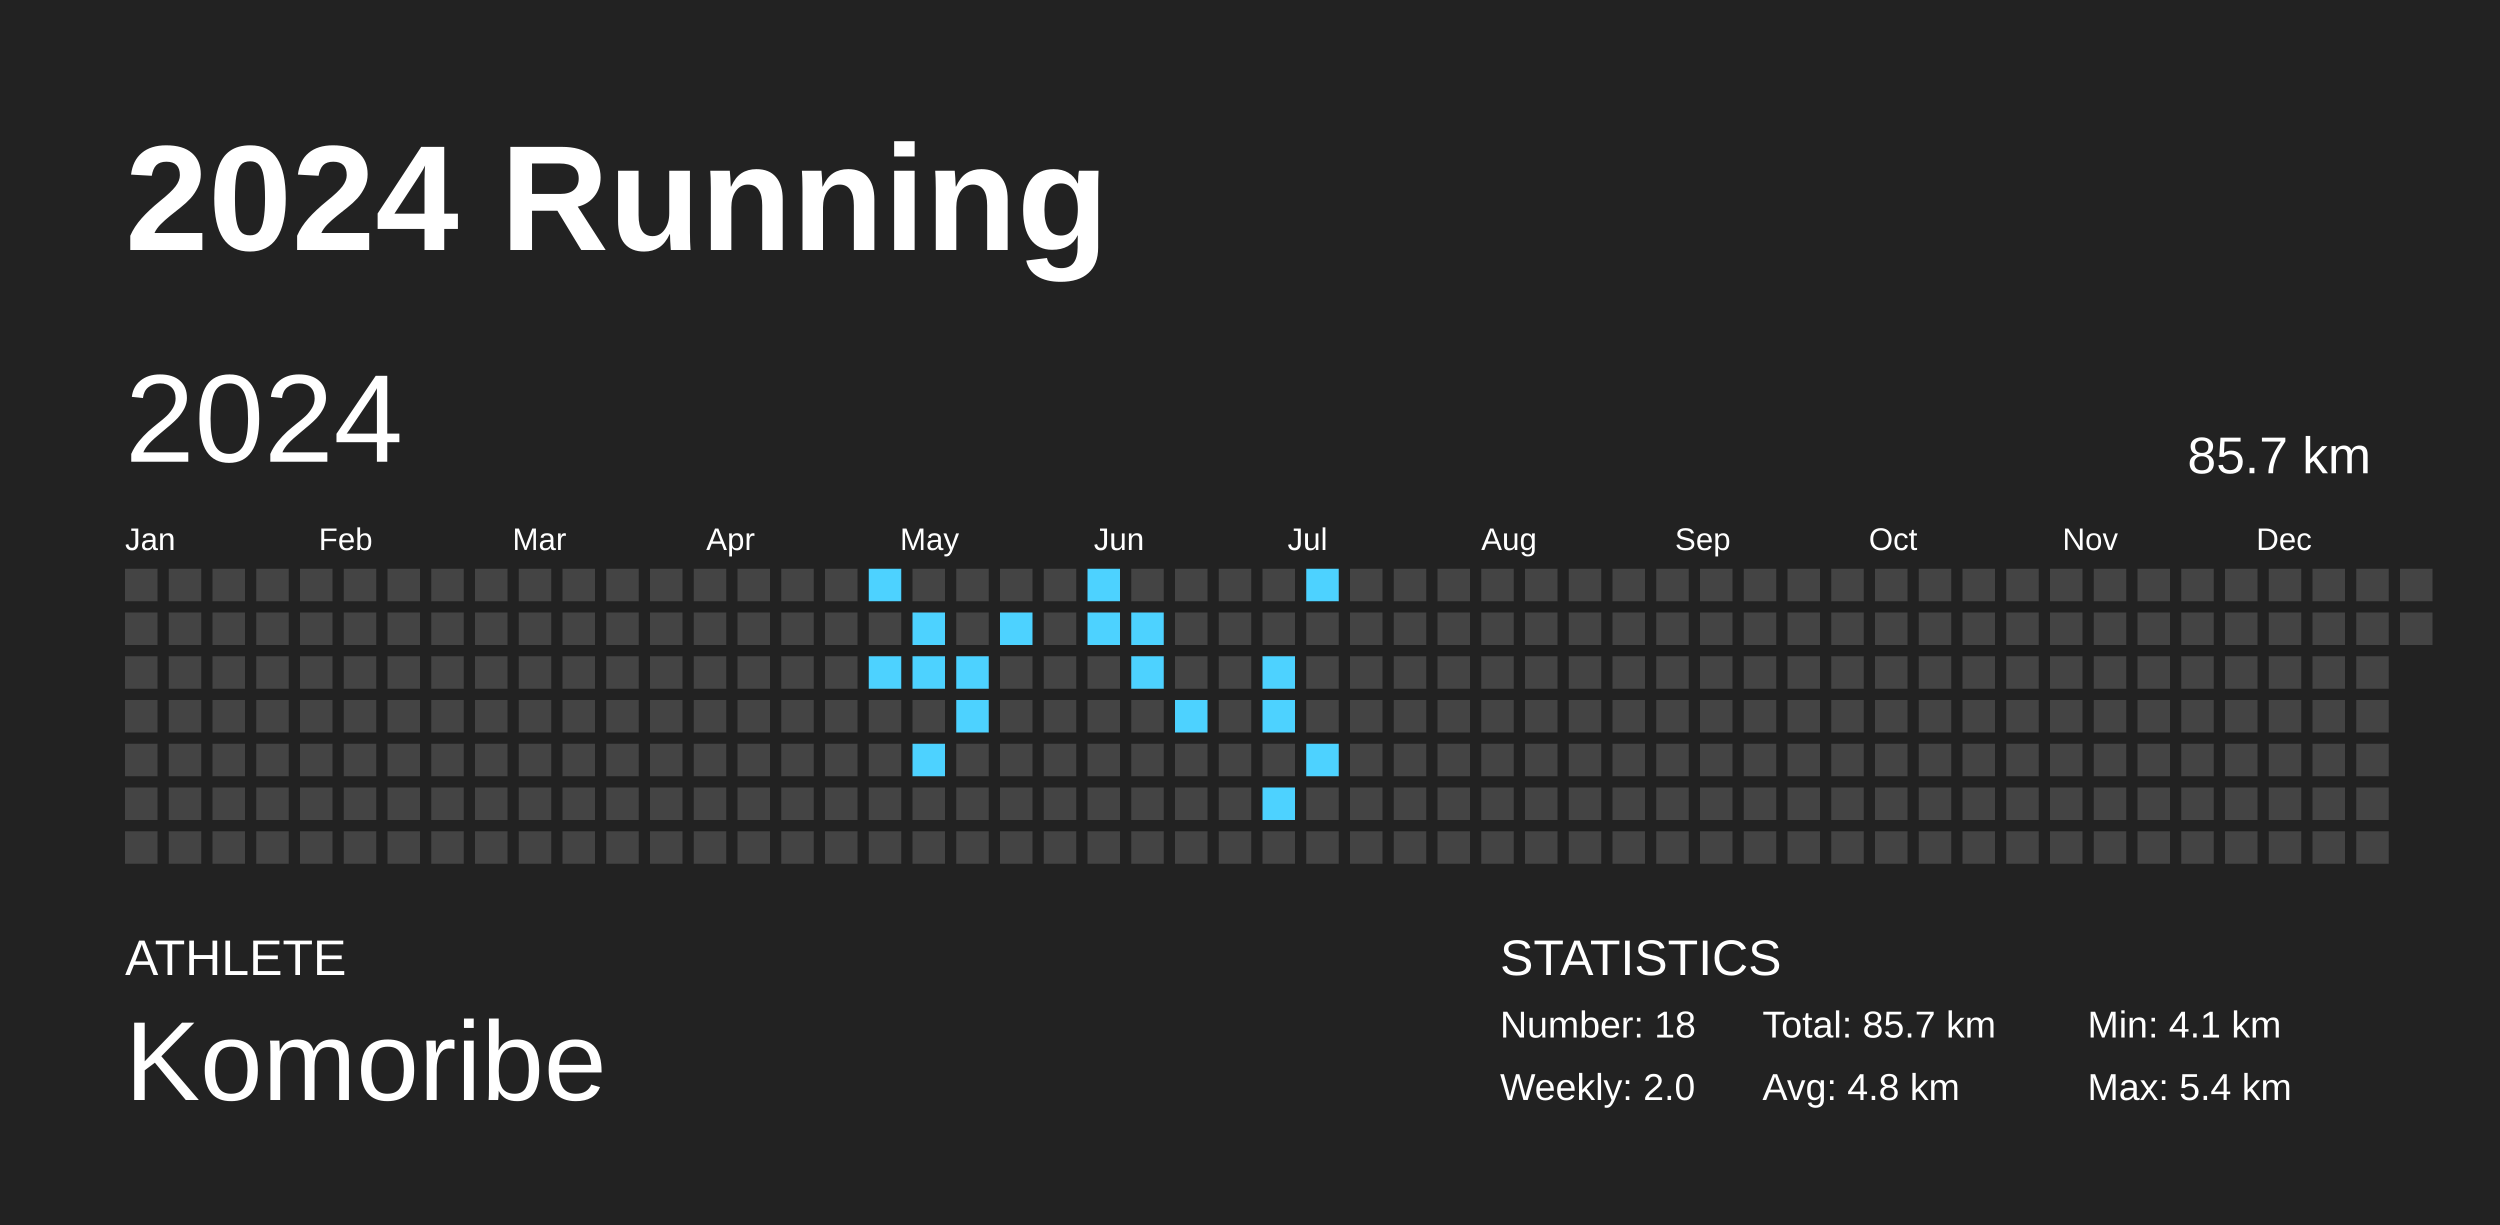
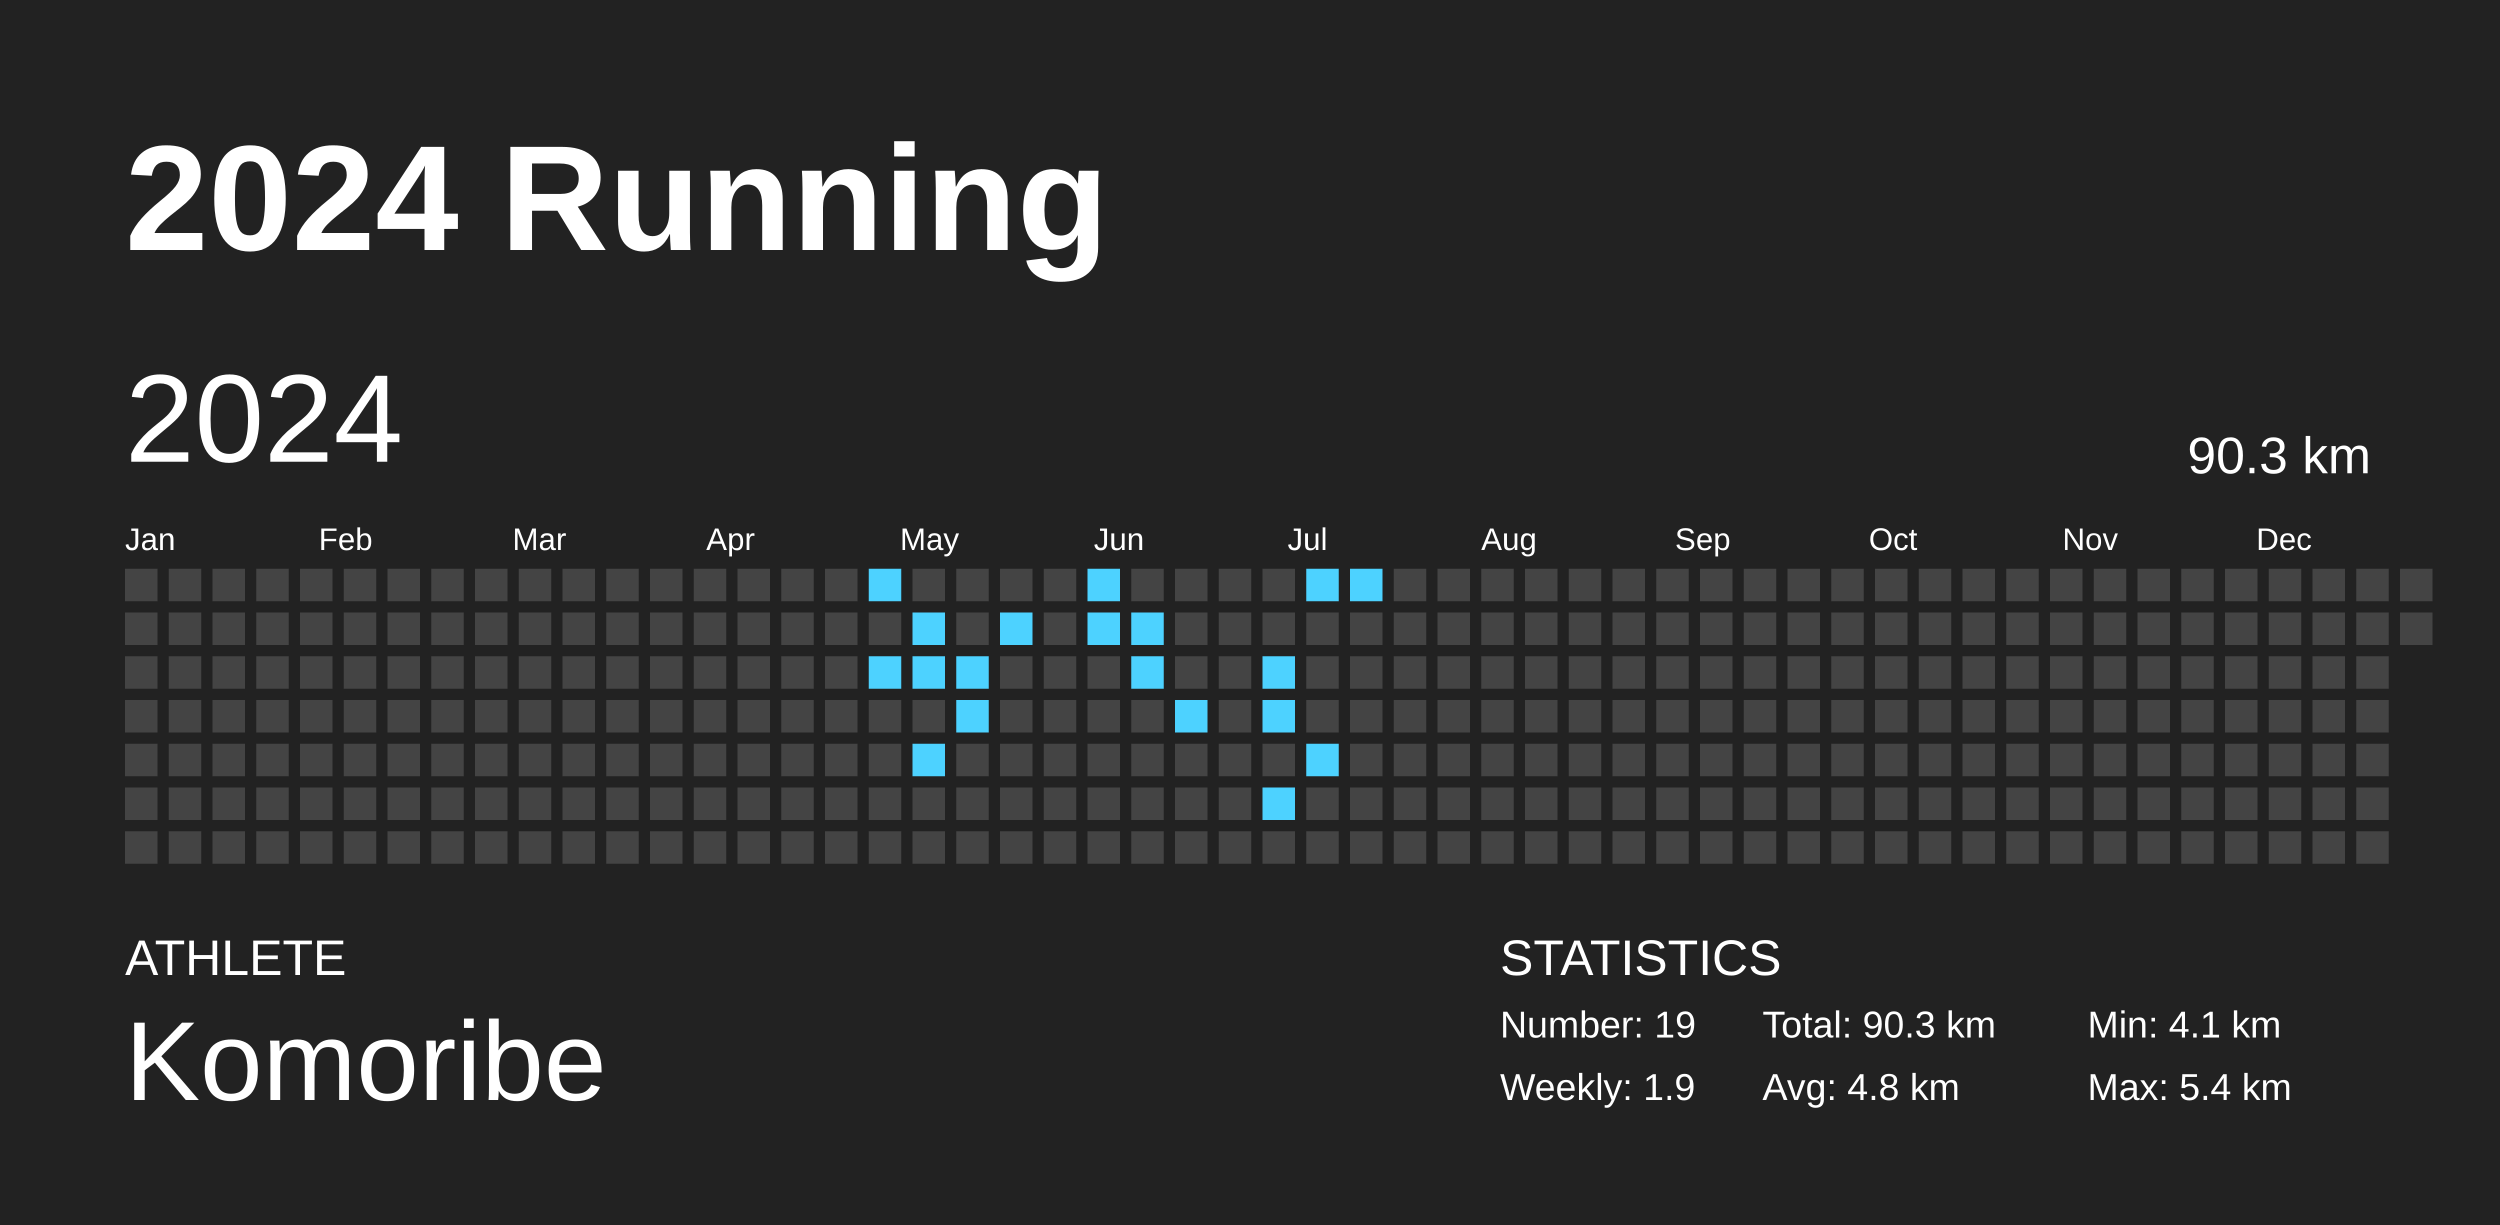
<svg xmlns="http://www.w3.org/2000/svg" baseProfile="full" height="98mm" version="1.1" viewBox="0,0,200,98" width="200mm">
  <defs />
  <rect fill="#222222" height="98" width="200" x="0" y="0" />
  <text fill="#FFFFFF" style="font-size:12px; font-family:Arial; font-weight:bold;" x="10" y="20">2024 Running</text>
  <text fill="#FFFFFF" style="font-size:4px; font-family:Arial" x="10" y="78">ATHLETE</text>
  <text fill="#FFFFFF" style="font-size:9px; font-family:Arial" x="10" y="88">Komoribe</text>
  <text fill="#FFFFFF" style="font-size:4px; font-family:Arial" x="120" y="78">STATISTICS</text>
-   <text fill="#FFFFFF" style="font-size:3px; font-family:Arial" x="120" y="83">Number: 18</text>
-   <text fill="#FFFFFF" style="font-size:3px; font-family:Arial" x="120" y="88">Weekly: 2.0</text>
-   <text fill="#FFFFFF" style="font-size:3px; font-family:Arial" x="141" y="83">Total: 85.7 km</text>
+   <text fill="#FFFFFF" style="font-size:3px; font-family:Arial" x="120" y="83">Number: 19</text>
+   <text fill="#FFFFFF" style="font-size:3px; font-family:Arial" x="120" y="88">Weekly: 1.9</text>
+   <text fill="#FFFFFF" style="font-size:3px; font-family:Arial" x="141" y="83">Total: 90.3 km</text>
  <text fill="#FFFFFF" style="font-size:3px; font-family:Arial" x="141" y="88">Avg: 4.8 km</text>
  <text fill="#FFFFFF" style="font-size:3px; font-family:Arial" x="167" y="83">Min: 4.1 km</text>
  <text fill="#FFFFFF" style="font-size:3px; font-family:Arial" x="167" y="88">Max: 5.4 km</text>
  <text dominant-baseline="hanging" fill="#FFFFFF" style="font-size:10.0px; font-family:Arial;" x="10" y="30">2024</text>
-   <text dominant-baseline="hanging" fill="#FFFFFF" style="font-size:4.125px; font-family:Arial;" x="175" y="35">85.7 km</text>
+   <text dominant-baseline="hanging" fill="#FFFFFF" style="font-size:4.125px; font-family:Arial;" x="175" y="35">90.3 km</text>
  <text fill="#FFFFFF" style="font-size:2.5px; font-family:Arial" x="10.0" y="44">Jan</text>
  <text fill="#FFFFFF" style="font-size:2.5px; font-family:Arial" x="25.5" y="44">Feb</text>
  <text fill="#FFFFFF" style="font-size:2.5px; font-family:Arial" x="41.0" y="44">Mar</text>
  <text fill="#FFFFFF" style="font-size:2.5px; font-family:Arial" x="56.5" y="44">Apr</text>
  <text fill="#FFFFFF" style="font-size:2.5px; font-family:Arial" x="72.0" y="44">May</text>
  <text fill="#FFFFFF" style="font-size:2.5px; font-family:Arial" x="87.5" y="44">Jun</text>
  <text fill="#FFFFFF" style="font-size:2.5px; font-family:Arial" x="103.0" y="44">Jul</text>
  <text fill="#FFFFFF" style="font-size:2.5px; font-family:Arial" x="118.5" y="44">Aug</text>
  <text fill="#FFFFFF" style="font-size:2.5px; font-family:Arial" x="134.0" y="44">Sep</text>
  <text fill="#FFFFFF" style="font-size:2.5px; font-family:Arial" x="149.5" y="44">Oct</text>
  <text fill="#FFFFFF" style="font-size:2.5px; font-family:Arial" x="165.0" y="44">Nov</text>
  <text fill="#FFFFFF" style="font-size:2.5px; font-family:Arial" x="180.5" y="44">Dec</text>
  <rect fill="#444444" height="2.6" width="2.6" x="10.0" y="45.5" />
  <rect fill="#444444" height="2.6" width="2.6" x="10.0" y="49.0" />
  <rect fill="#444444" height="2.6" width="2.6" x="10.0" y="52.5" />
  <rect fill="#444444" height="2.6" width="2.6" x="10.0" y="56.0" />
  <rect fill="#444444" height="2.6" width="2.6" x="10.0" y="59.5" />
  <rect fill="#444444" height="2.6" width="2.6" x="10.0" y="63.0" />
  <rect fill="#444444" height="2.6" width="2.6" x="10.0" y="66.5" />
  <rect fill="#444444" height="2.6" width="2.6" x="13.5" y="45.5" />
  <rect fill="#444444" height="2.6" width="2.6" x="13.5" y="49.0" />
  <rect fill="#444444" height="2.6" width="2.6" x="13.5" y="52.5" />
  <rect fill="#444444" height="2.6" width="2.6" x="13.5" y="56.0" />
  <rect fill="#444444" height="2.6" width="2.6" x="13.5" y="59.5" />
  <rect fill="#444444" height="2.6" width="2.6" x="13.5" y="63.0" />
  <rect fill="#444444" height="2.6" width="2.6" x="13.5" y="66.5" />
  <rect fill="#444444" height="2.6" width="2.6" x="17.0" y="45.5" />
  <rect fill="#444444" height="2.6" width="2.6" x="17.0" y="49.0" />
  <rect fill="#444444" height="2.6" width="2.6" x="17.0" y="52.5" />
  <rect fill="#444444" height="2.6" width="2.6" x="17.0" y="56.0" />
  <rect fill="#444444" height="2.6" width="2.6" x="17.0" y="59.5" />
  <rect fill="#444444" height="2.6" width="2.6" x="17.0" y="63.0" />
  <rect fill="#444444" height="2.6" width="2.6" x="17.0" y="66.5" />
  <rect fill="#444444" height="2.6" width="2.6" x="20.5" y="45.5" />
  <rect fill="#444444" height="2.6" width="2.6" x="20.5" y="49.0" />
  <rect fill="#444444" height="2.6" width="2.6" x="20.5" y="52.5" />
  <rect fill="#444444" height="2.6" width="2.6" x="20.5" y="56.0" />
  <rect fill="#444444" height="2.6" width="2.6" x="20.5" y="59.5" />
  <rect fill="#444444" height="2.6" width="2.6" x="20.5" y="63.0" />
  <rect fill="#444444" height="2.6" width="2.6" x="20.5" y="66.5" />
  <rect fill="#444444" height="2.6" width="2.6" x="24.0" y="45.5" />
  <rect fill="#444444" height="2.6" width="2.6" x="24.0" y="49.0" />
  <rect fill="#444444" height="2.6" width="2.6" x="24.0" y="52.5" />
  <rect fill="#444444" height="2.6" width="2.6" x="24.0" y="56.0" />
  <rect fill="#444444" height="2.6" width="2.6" x="24.0" y="59.5" />
  <rect fill="#444444" height="2.6" width="2.6" x="24.0" y="63.0" />
  <rect fill="#444444" height="2.6" width="2.6" x="24.0" y="66.5" />
  <rect fill="#444444" height="2.6" width="2.6" x="27.5" y="45.5" />
  <rect fill="#444444" height="2.6" width="2.6" x="27.5" y="49.0" />
  <rect fill="#444444" height="2.6" width="2.6" x="27.5" y="52.5" />
  <rect fill="#444444" height="2.6" width="2.6" x="27.5" y="56.0" />
  <rect fill="#444444" height="2.6" width="2.6" x="27.5" y="59.5" />
  <rect fill="#444444" height="2.6" width="2.6" x="27.5" y="63.0" />
  <rect fill="#444444" height="2.6" width="2.6" x="27.5" y="66.5" />
  <rect fill="#444444" height="2.6" width="2.6" x="31.0" y="45.5" />
  <rect fill="#444444" height="2.6" width="2.6" x="31.0" y="49.0" />
  <rect fill="#444444" height="2.6" width="2.6" x="31.0" y="52.5" />
  <rect fill="#444444" height="2.6" width="2.6" x="31.0" y="56.0" />
  <rect fill="#444444" height="2.6" width="2.6" x="31.0" y="59.5" />
  <rect fill="#444444" height="2.6" width="2.6" x="31.0" y="63.0" />
  <rect fill="#444444" height="2.6" width="2.6" x="31.0" y="66.5" />
  <rect fill="#444444" height="2.6" width="2.6" x="34.5" y="45.5" />
  <rect fill="#444444" height="2.6" width="2.6" x="34.5" y="49.0" />
  <rect fill="#444444" height="2.6" width="2.6" x="34.5" y="52.5" />
  <rect fill="#444444" height="2.6" width="2.6" x="34.5" y="56.0" />
  <rect fill="#444444" height="2.6" width="2.6" x="34.5" y="59.5" />
  <rect fill="#444444" height="2.6" width="2.6" x="34.5" y="63.0" />
  <rect fill="#444444" height="2.6" width="2.6" x="34.5" y="66.5" />
  <rect fill="#444444" height="2.6" width="2.6" x="38.0" y="45.5" />
  <rect fill="#444444" height="2.6" width="2.6" x="38.0" y="49.0" />
  <rect fill="#444444" height="2.6" width="2.6" x="38.0" y="52.5" />
  <rect fill="#444444" height="2.6" width="2.6" x="38.0" y="56.0" />
  <rect fill="#444444" height="2.6" width="2.6" x="38.0" y="59.5" />
  <rect fill="#444444" height="2.6" width="2.6" x="38.0" y="63.0" />
  <rect fill="#444444" height="2.6" width="2.6" x="38.0" y="66.5" />
  <rect fill="#444444" height="2.6" width="2.6" x="41.5" y="45.5" />
  <rect fill="#444444" height="2.6" width="2.6" x="41.5" y="49.0" />
  <rect fill="#444444" height="2.6" width="2.6" x="41.5" y="52.5" />
  <rect fill="#444444" height="2.6" width="2.6" x="41.5" y="56.0" />
  <rect fill="#444444" height="2.6" width="2.6" x="41.5" y="59.5" />
  <rect fill="#444444" height="2.6" width="2.6" x="41.5" y="63.0" />
  <rect fill="#444444" height="2.6" width="2.6" x="41.5" y="66.5" />
  <rect fill="#444444" height="2.6" width="2.6" x="45.0" y="45.5" />
  <rect fill="#444444" height="2.6" width="2.6" x="45.0" y="49.0" />
  <rect fill="#444444" height="2.6" width="2.6" x="45.0" y="52.5" />
  <rect fill="#444444" height="2.6" width="2.6" x="45.0" y="56.0" />
  <rect fill="#444444" height="2.6" width="2.6" x="45.0" y="59.5" />
  <rect fill="#444444" height="2.6" width="2.6" x="45.0" y="63.0" />
  <rect fill="#444444" height="2.6" width="2.6" x="45.0" y="66.5" />
  <rect fill="#444444" height="2.6" width="2.6" x="48.5" y="45.5" />
  <rect fill="#444444" height="2.6" width="2.6" x="48.5" y="49.0" />
  <rect fill="#444444" height="2.6" width="2.6" x="48.5" y="52.5" />
  <rect fill="#444444" height="2.6" width="2.6" x="48.5" y="56.0" />
  <rect fill="#444444" height="2.6" width="2.6" x="48.5" y="59.5" />
  <rect fill="#444444" height="2.6" width="2.6" x="48.5" y="63.0" />
  <rect fill="#444444" height="2.6" width="2.6" x="48.5" y="66.5" />
  <rect fill="#444444" height="2.6" width="2.6" x="52.0" y="45.5" />
  <rect fill="#444444" height="2.6" width="2.6" x="52.0" y="49.0" />
  <rect fill="#444444" height="2.6" width="2.6" x="52.0" y="52.5" />
  <rect fill="#444444" height="2.6" width="2.6" x="52.0" y="56.0" />
  <rect fill="#444444" height="2.6" width="2.6" x="52.0" y="59.5" />
  <rect fill="#444444" height="2.6" width="2.6" x="52.0" y="63.0" />
  <rect fill="#444444" height="2.6" width="2.6" x="52.0" y="66.5" />
  <rect fill="#444444" height="2.6" width="2.6" x="55.5" y="45.5" />
  <rect fill="#444444" height="2.6" width="2.6" x="55.5" y="49.0" />
  <rect fill="#444444" height="2.6" width="2.6" x="55.5" y="52.5" />
  <rect fill="#444444" height="2.6" width="2.6" x="55.5" y="56.0" />
  <rect fill="#444444" height="2.6" width="2.6" x="55.5" y="59.5" />
  <rect fill="#444444" height="2.6" width="2.6" x="55.5" y="63.0" />
  <rect fill="#444444" height="2.6" width="2.6" x="55.5" y="66.5" />
  <rect fill="#444444" height="2.6" width="2.6" x="59.0" y="45.5" />
  <rect fill="#444444" height="2.6" width="2.6" x="59.0" y="49.0" />
  <rect fill="#444444" height="2.6" width="2.6" x="59.0" y="52.5" />
  <rect fill="#444444" height="2.6" width="2.6" x="59.0" y="56.0" />
  <rect fill="#444444" height="2.6" width="2.6" x="59.0" y="59.5" />
  <rect fill="#444444" height="2.6" width="2.6" x="59.0" y="63.0" />
  <rect fill="#444444" height="2.6" width="2.6" x="59.0" y="66.5" />
  <rect fill="#444444" height="2.6" width="2.6" x="62.5" y="45.5" />
  <rect fill="#444444" height="2.6" width="2.6" x="62.5" y="49.0" />
  <rect fill="#444444" height="2.6" width="2.6" x="62.5" y="52.5" />
  <rect fill="#444444" height="2.6" width="2.6" x="62.5" y="56.0" />
  <rect fill="#444444" height="2.6" width="2.6" x="62.5" y="59.5" />
  <rect fill="#444444" height="2.6" width="2.6" x="62.5" y="63.0" />
  <rect fill="#444444" height="2.6" width="2.6" x="62.5" y="66.5" />
  <rect fill="#444444" height="2.6" width="2.6" x="66.0" y="45.5" />
  <rect fill="#444444" height="2.6" width="2.6" x="66.0" y="49.0" />
  <rect fill="#444444" height="2.6" width="2.6" x="66.0" y="52.5" />
  <rect fill="#444444" height="2.6" width="2.6" x="66.0" y="56.0" />
  <rect fill="#444444" height="2.6" width="2.6" x="66.0" y="59.5" />
  <rect fill="#444444" height="2.6" width="2.6" x="66.0" y="63.0" />
  <rect fill="#444444" height="2.6" width="2.6" x="66.0" y="66.5" />
  <rect fill="#4dd2ff" height="2.6" width="2.6" x="69.5" y="45.5" />
  <rect fill="#444444" height="2.6" width="2.6" x="69.5" y="49.0" />
  <rect fill="#4dd2ff" height="2.6" width="2.6" x="69.5" y="52.5" />
  <rect fill="#444444" height="2.6" width="2.6" x="69.5" y="56.0" />
  <rect fill="#444444" height="2.6" width="2.6" x="69.5" y="59.5" />
  <rect fill="#444444" height="2.6" width="2.6" x="69.5" y="63.0" />
  <rect fill="#444444" height="2.6" width="2.6" x="69.5" y="66.5" />
  <rect fill="#444444" height="2.6" width="2.6" x="73.0" y="45.5" />
  <rect fill="#4dd2ff" height="2.6" width="2.6" x="73.0" y="49.0" />
  <rect fill="#4dd2ff" height="2.6" width="2.6" x="73.0" y="52.5" />
  <rect fill="#444444" height="2.6" width="2.6" x="73.0" y="56.0" />
  <rect fill="#4dd2ff" height="2.6" width="2.6" x="73.0" y="59.5" />
  <rect fill="#444444" height="2.6" width="2.6" x="73.0" y="63.0" />
  <rect fill="#444444" height="2.6" width="2.6" x="73.0" y="66.5" />
  <rect fill="#444444" height="2.6" width="2.6" x="76.5" y="45.5" />
  <rect fill="#444444" height="2.6" width="2.6" x="76.5" y="49.0" />
  <rect fill="#4dd2ff" height="2.6" width="2.6" x="76.5" y="52.5" />
  <rect fill="#4dd2ff" height="2.6" width="2.6" x="76.5" y="56.0" />
  <rect fill="#444444" height="2.6" width="2.6" x="76.5" y="59.5" />
  <rect fill="#444444" height="2.6" width="2.6" x="76.5" y="63.0" />
  <rect fill="#444444" height="2.6" width="2.6" x="76.5" y="66.5" />
  <rect fill="#444444" height="2.6" width="2.6" x="80.0" y="45.5" />
  <rect fill="#4dd2ff" height="2.6" width="2.6" x="80.0" y="49.0" />
  <rect fill="#444444" height="2.6" width="2.6" x="80.0" y="52.5" />
  <rect fill="#444444" height="2.6" width="2.6" x="80.0" y="56.0" />
  <rect fill="#444444" height="2.6" width="2.6" x="80.0" y="59.5" />
  <rect fill="#444444" height="2.6" width="2.6" x="80.0" y="63.0" />
  <rect fill="#444444" height="2.6" width="2.6" x="80.0" y="66.5" />
  <rect fill="#444444" height="2.6" width="2.6" x="83.5" y="45.5" />
  <rect fill="#444444" height="2.6" width="2.6" x="83.5" y="49.0" />
  <rect fill="#444444" height="2.6" width="2.6" x="83.5" y="52.5" />
  <rect fill="#444444" height="2.6" width="2.6" x="83.5" y="56.0" />
  <rect fill="#444444" height="2.6" width="2.6" x="83.5" y="59.5" />
  <rect fill="#444444" height="2.6" width="2.6" x="83.5" y="63.0" />
  <rect fill="#444444" height="2.6" width="2.6" x="83.5" y="66.5" />
  <rect fill="#4dd2ff" height="2.6" width="2.6" x="87.0" y="45.5" />
  <rect fill="#4dd2ff" height="2.6" width="2.6" x="87.0" y="49.0" />
  <rect fill="#444444" height="2.6" width="2.6" x="87.0" y="52.5" />
  <rect fill="#444444" height="2.6" width="2.6" x="87.0" y="56.0" />
  <rect fill="#444444" height="2.6" width="2.6" x="87.0" y="59.5" />
  <rect fill="#444444" height="2.6" width="2.6" x="87.0" y="63.0" />
  <rect fill="#444444" height="2.6" width="2.6" x="87.0" y="66.5" />
  <rect fill="#444444" height="2.6" width="2.6" x="90.5" y="45.5" />
  <rect fill="#4dd2ff" height="2.6" width="2.6" x="90.5" y="49.0" />
  <rect fill="#4dd2ff" height="2.6" width="2.6" x="90.5" y="52.5" />
  <rect fill="#444444" height="2.6" width="2.6" x="90.5" y="56.0" />
  <rect fill="#444444" height="2.6" width="2.6" x="90.5" y="59.5" />
  <rect fill="#444444" height="2.6" width="2.6" x="90.5" y="63.0" />
  <rect fill="#444444" height="2.6" width="2.6" x="90.5" y="66.5" />
  <rect fill="#444444" height="2.6" width="2.6" x="94.0" y="45.5" />
  <rect fill="#444444" height="2.6" width="2.6" x="94.0" y="49.0" />
  <rect fill="#444444" height="2.6" width="2.6" x="94.0" y="52.5" />
  <rect fill="#4dd2ff" height="2.6" width="2.6" x="94.0" y="56.0" />
  <rect fill="#444444" height="2.6" width="2.6" x="94.0" y="59.5" />
  <rect fill="#444444" height="2.6" width="2.6" x="94.0" y="63.0" />
  <rect fill="#444444" height="2.6" width="2.6" x="94.0" y="66.5" />
  <rect fill="#444444" height="2.6" width="2.6" x="97.5" y="45.5" />
  <rect fill="#444444" height="2.6" width="2.6" x="97.5" y="49.0" />
  <rect fill="#444444" height="2.6" width="2.6" x="97.5" y="52.5" />
  <rect fill="#444444" height="2.6" width="2.6" x="97.5" y="56.0" />
  <rect fill="#444444" height="2.6" width="2.6" x="97.5" y="59.5" />
  <rect fill="#444444" height="2.6" width="2.6" x="97.5" y="63.0" />
  <rect fill="#444444" height="2.6" width="2.6" x="97.5" y="66.5" />
  <rect fill="#444444" height="2.6" width="2.6" x="101.0" y="45.5" />
  <rect fill="#444444" height="2.6" width="2.6" x="101.0" y="49.0" />
  <rect fill="#4dd2ff" height="2.6" width="2.6" x="101.0" y="52.5" />
  <rect fill="#4dd2ff" height="2.6" width="2.6" x="101.0" y="56.0" />
  <rect fill="#444444" height="2.6" width="2.6" x="101.0" y="59.5" />
  <rect fill="#4dd2ff" height="2.6" width="2.6" x="101.0" y="63.0" />
  <rect fill="#444444" height="2.6" width="2.6" x="101.0" y="66.5" />
  <rect fill="#4dd2ff" height="2.6" width="2.6" x="104.5" y="45.5" />
  <rect fill="#444444" height="2.6" width="2.6" x="104.5" y="49.0" />
  <rect fill="#444444" height="2.6" width="2.6" x="104.5" y="52.5" />
  <rect fill="#444444" height="2.6" width="2.6" x="104.5" y="56.0" />
  <rect fill="#4dd2ff" height="2.6" width="2.6" x="104.5" y="59.5" />
  <rect fill="#444444" height="2.6" width="2.6" x="104.5" y="63.0" />
  <rect fill="#444444" height="2.6" width="2.6" x="104.5" y="66.5" />
-   <rect fill="#444444" height="2.6" width="2.6" x="108.0" y="45.5" />
+   <rect fill="#4dd2ff" height="2.6" width="2.6" x="108.0" y="45.5" />
  <rect fill="#444444" height="2.6" width="2.6" x="108.0" y="49.0" />
  <rect fill="#444444" height="2.6" width="2.6" x="108.0" y="52.5" />
  <rect fill="#444444" height="2.6" width="2.6" x="108.0" y="56.0" />
  <rect fill="#444444" height="2.6" width="2.6" x="108.0" y="59.5" />
  <rect fill="#444444" height="2.6" width="2.6" x="108.0" y="63.0" />
  <rect fill="#444444" height="2.6" width="2.6" x="108.0" y="66.5" />
  <rect fill="#444444" height="2.6" width="2.6" x="111.5" y="45.5" />
  <rect fill="#444444" height="2.6" width="2.6" x="111.5" y="49.0" />
  <rect fill="#444444" height="2.6" width="2.6" x="111.5" y="52.5" />
  <rect fill="#444444" height="2.6" width="2.6" x="111.5" y="56.0" />
  <rect fill="#444444" height="2.6" width="2.6" x="111.5" y="59.5" />
  <rect fill="#444444" height="2.6" width="2.6" x="111.5" y="63.0" />
  <rect fill="#444444" height="2.6" width="2.6" x="111.5" y="66.5" />
  <rect fill="#444444" height="2.6" width="2.6" x="115.0" y="45.5" />
  <rect fill="#444444" height="2.6" width="2.6" x="115.0" y="49.0" />
  <rect fill="#444444" height="2.6" width="2.6" x="115.0" y="52.5" />
  <rect fill="#444444" height="2.6" width="2.6" x="115.0" y="56.0" />
  <rect fill="#444444" height="2.6" width="2.6" x="115.0" y="59.5" />
  <rect fill="#444444" height="2.6" width="2.6" x="115.0" y="63.0" />
  <rect fill="#444444" height="2.6" width="2.6" x="115.0" y="66.5" />
  <rect fill="#444444" height="2.6" width="2.6" x="118.5" y="45.5" />
  <rect fill="#444444" height="2.6" width="2.6" x="118.5" y="49.0" />
  <rect fill="#444444" height="2.6" width="2.6" x="118.5" y="52.5" />
  <rect fill="#444444" height="2.6" width="2.6" x="118.5" y="56.0" />
  <rect fill="#444444" height="2.6" width="2.6" x="118.5" y="59.5" />
  <rect fill="#444444" height="2.6" width="2.6" x="118.5" y="63.0" />
  <rect fill="#444444" height="2.6" width="2.6" x="118.5" y="66.5" />
  <rect fill="#444444" height="2.6" width="2.6" x="122.0" y="45.5" />
  <rect fill="#444444" height="2.6" width="2.6" x="122.0" y="49.0" />
  <rect fill="#444444" height="2.6" width="2.6" x="122.0" y="52.5" />
  <rect fill="#444444" height="2.6" width="2.6" x="122.0" y="56.0" />
  <rect fill="#444444" height="2.6" width="2.6" x="122.0" y="59.5" />
  <rect fill="#444444" height="2.6" width="2.6" x="122.0" y="63.0" />
  <rect fill="#444444" height="2.6" width="2.6" x="122.0" y="66.5" />
  <rect fill="#444444" height="2.6" width="2.6" x="125.5" y="45.5" />
  <rect fill="#444444" height="2.6" width="2.6" x="125.5" y="49.0" />
  <rect fill="#444444" height="2.6" width="2.6" x="125.5" y="52.5" />
  <rect fill="#444444" height="2.6" width="2.6" x="125.5" y="56.0" />
  <rect fill="#444444" height="2.6" width="2.6" x="125.5" y="59.5" />
  <rect fill="#444444" height="2.6" width="2.6" x="125.5" y="63.0" />
  <rect fill="#444444" height="2.6" width="2.6" x="125.5" y="66.5" />
  <rect fill="#444444" height="2.6" width="2.6" x="129.0" y="45.5" />
  <rect fill="#444444" height="2.6" width="2.6" x="129.0" y="49.0" />
  <rect fill="#444444" height="2.6" width="2.6" x="129.0" y="52.5" />
  <rect fill="#444444" height="2.6" width="2.6" x="129.0" y="56.0" />
  <rect fill="#444444" height="2.6" width="2.6" x="129.0" y="59.5" />
  <rect fill="#444444" height="2.6" width="2.6" x="129.0" y="63.0" />
  <rect fill="#444444" height="2.6" width="2.6" x="129.0" y="66.5" />
  <rect fill="#444444" height="2.6" width="2.6" x="132.5" y="45.5" />
  <rect fill="#444444" height="2.6" width="2.6" x="132.5" y="49.0" />
  <rect fill="#444444" height="2.6" width="2.6" x="132.5" y="52.5" />
  <rect fill="#444444" height="2.6" width="2.6" x="132.5" y="56.0" />
  <rect fill="#444444" height="2.6" width="2.6" x="132.5" y="59.5" />
  <rect fill="#444444" height="2.6" width="2.6" x="132.5" y="63.0" />
  <rect fill="#444444" height="2.6" width="2.6" x="132.5" y="66.5" />
  <rect fill="#444444" height="2.6" width="2.6" x="136.0" y="45.5" />
  <rect fill="#444444" height="2.6" width="2.6" x="136.0" y="49.0" />
  <rect fill="#444444" height="2.6" width="2.6" x="136.0" y="52.5" />
  <rect fill="#444444" height="2.6" width="2.6" x="136.0" y="56.0" />
  <rect fill="#444444" height="2.6" width="2.6" x="136.0" y="59.5" />
  <rect fill="#444444" height="2.6" width="2.6" x="136.0" y="63.0" />
  <rect fill="#444444" height="2.6" width="2.6" x="136.0" y="66.5" />
  <rect fill="#444444" height="2.6" width="2.6" x="139.5" y="45.5" />
  <rect fill="#444444" height="2.6" width="2.6" x="139.5" y="49.0" />
  <rect fill="#444444" height="2.6" width="2.6" x="139.5" y="52.5" />
  <rect fill="#444444" height="2.6" width="2.6" x="139.5" y="56.0" />
  <rect fill="#444444" height="2.6" width="2.6" x="139.5" y="59.5" />
  <rect fill="#444444" height="2.6" width="2.6" x="139.5" y="63.0" />
  <rect fill="#444444" height="2.6" width="2.6" x="139.5" y="66.5" />
  <rect fill="#444444" height="2.6" width="2.6" x="143.0" y="45.5" />
  <rect fill="#444444" height="2.6" width="2.6" x="143.0" y="49.0" />
  <rect fill="#444444" height="2.6" width="2.6" x="143.0" y="52.5" />
  <rect fill="#444444" height="2.6" width="2.6" x="143.0" y="56.0" />
  <rect fill="#444444" height="2.6" width="2.6" x="143.0" y="59.5" />
  <rect fill="#444444" height="2.6" width="2.6" x="143.0" y="63.0" />
  <rect fill="#444444" height="2.6" width="2.6" x="143.0" y="66.5" />
  <rect fill="#444444" height="2.6" width="2.6" x="146.5" y="45.5" />
  <rect fill="#444444" height="2.6" width="2.6" x="146.5" y="49.0" />
  <rect fill="#444444" height="2.6" width="2.6" x="146.5" y="52.5" />
  <rect fill="#444444" height="2.6" width="2.6" x="146.5" y="56.0" />
  <rect fill="#444444" height="2.6" width="2.6" x="146.5" y="59.5" />
  <rect fill="#444444" height="2.6" width="2.6" x="146.5" y="63.0" />
  <rect fill="#444444" height="2.6" width="2.6" x="146.5" y="66.5" />
  <rect fill="#444444" height="2.6" width="2.6" x="150.0" y="45.5" />
  <rect fill="#444444" height="2.6" width="2.6" x="150.0" y="49.0" />
  <rect fill="#444444" height="2.6" width="2.6" x="150.0" y="52.5" />
  <rect fill="#444444" height="2.6" width="2.6" x="150.0" y="56.0" />
  <rect fill="#444444" height="2.6" width="2.6" x="150.0" y="59.5" />
  <rect fill="#444444" height="2.6" width="2.6" x="150.0" y="63.0" />
  <rect fill="#444444" height="2.6" width="2.6" x="150.0" y="66.5" />
  <rect fill="#444444" height="2.6" width="2.6" x="153.5" y="45.5" />
  <rect fill="#444444" height="2.6" width="2.6" x="153.5" y="49.0" />
  <rect fill="#444444" height="2.6" width="2.6" x="153.5" y="52.5" />
  <rect fill="#444444" height="2.6" width="2.6" x="153.5" y="56.0" />
  <rect fill="#444444" height="2.6" width="2.6" x="153.5" y="59.5" />
  <rect fill="#444444" height="2.6" width="2.6" x="153.5" y="63.0" />
  <rect fill="#444444" height="2.6" width="2.6" x="153.5" y="66.5" />
  <rect fill="#444444" height="2.6" width="2.6" x="157.0" y="45.5" />
  <rect fill="#444444" height="2.6" width="2.6" x="157.0" y="49.0" />
  <rect fill="#444444" height="2.6" width="2.6" x="157.0" y="52.5" />
  <rect fill="#444444" height="2.6" width="2.6" x="157.0" y="56.0" />
  <rect fill="#444444" height="2.6" width="2.6" x="157.0" y="59.5" />
  <rect fill="#444444" height="2.6" width="2.6" x="157.0" y="63.0" />
  <rect fill="#444444" height="2.6" width="2.6" x="157.0" y="66.5" />
  <rect fill="#444444" height="2.6" width="2.6" x="160.5" y="45.5" />
  <rect fill="#444444" height="2.6" width="2.6" x="160.5" y="49.0" />
  <rect fill="#444444" height="2.6" width="2.6" x="160.5" y="52.5" />
  <rect fill="#444444" height="2.6" width="2.6" x="160.5" y="56.0" />
  <rect fill="#444444" height="2.6" width="2.6" x="160.5" y="59.5" />
  <rect fill="#444444" height="2.6" width="2.6" x="160.5" y="63.0" />
  <rect fill="#444444" height="2.6" width="2.6" x="160.5" y="66.5" />
  <rect fill="#444444" height="2.6" width="2.6" x="164.0" y="45.5" />
  <rect fill="#444444" height="2.6" width="2.6" x="164.0" y="49.0" />
  <rect fill="#444444" height="2.6" width="2.6" x="164.0" y="52.5" />
  <rect fill="#444444" height="2.6" width="2.6" x="164.0" y="56.0" />
  <rect fill="#444444" height="2.6" width="2.6" x="164.0" y="59.5" />
  <rect fill="#444444" height="2.6" width="2.6" x="164.0" y="63.0" />
  <rect fill="#444444" height="2.6" width="2.6" x="164.0" y="66.5" />
  <rect fill="#444444" height="2.6" width="2.6" x="167.5" y="45.5" />
  <rect fill="#444444" height="2.6" width="2.6" x="167.5" y="49.0" />
  <rect fill="#444444" height="2.6" width="2.6" x="167.5" y="52.5" />
  <rect fill="#444444" height="2.6" width="2.6" x="167.5" y="56.0" />
  <rect fill="#444444" height="2.6" width="2.6" x="167.5" y="59.5" />
  <rect fill="#444444" height="2.6" width="2.6" x="167.5" y="63.0" />
  <rect fill="#444444" height="2.6" width="2.6" x="167.5" y="66.5" />
  <rect fill="#444444" height="2.6" width="2.6" x="171.0" y="45.5" />
  <rect fill="#444444" height="2.6" width="2.6" x="171.0" y="49.0" />
  <rect fill="#444444" height="2.6" width="2.6" x="171.0" y="52.5" />
  <rect fill="#444444" height="2.6" width="2.6" x="171.0" y="56.0" />
  <rect fill="#444444" height="2.6" width="2.6" x="171.0" y="59.5" />
  <rect fill="#444444" height="2.6" width="2.6" x="171.0" y="63.0" />
  <rect fill="#444444" height="2.6" width="2.6" x="171.0" y="66.5" />
  <rect fill="#444444" height="2.6" width="2.6" x="174.5" y="45.5" />
  <rect fill="#444444" height="2.6" width="2.6" x="174.5" y="49.0" />
  <rect fill="#444444" height="2.6" width="2.6" x="174.5" y="52.5" />
  <rect fill="#444444" height="2.6" width="2.6" x="174.5" y="56.0" />
  <rect fill="#444444" height="2.6" width="2.6" x="174.5" y="59.5" />
  <rect fill="#444444" height="2.6" width="2.6" x="174.5" y="63.0" />
  <rect fill="#444444" height="2.6" width="2.6" x="174.5" y="66.5" />
  <rect fill="#444444" height="2.6" width="2.6" x="178.0" y="45.5" />
  <rect fill="#444444" height="2.6" width="2.6" x="178.0" y="49.0" />
  <rect fill="#444444" height="2.6" width="2.6" x="178.0" y="52.5" />
  <rect fill="#444444" height="2.6" width="2.6" x="178.0" y="56.0" />
  <rect fill="#444444" height="2.6" width="2.6" x="178.0" y="59.5" />
  <rect fill="#444444" height="2.6" width="2.6" x="178.0" y="63.0" />
  <rect fill="#444444" height="2.6" width="2.6" x="178.0" y="66.5" />
  <rect fill="#444444" height="2.6" width="2.6" x="181.5" y="45.5" />
  <rect fill="#444444" height="2.6" width="2.6" x="181.5" y="49.0" />
  <rect fill="#444444" height="2.6" width="2.6" x="181.5" y="52.5" />
  <rect fill="#444444" height="2.6" width="2.6" x="181.5" y="56.0" />
  <rect fill="#444444" height="2.6" width="2.6" x="181.5" y="59.5" />
  <rect fill="#444444" height="2.6" width="2.6" x="181.5" y="63.0" />
  <rect fill="#444444" height="2.6" width="2.6" x="181.5" y="66.5" />
  <rect fill="#444444" height="2.6" width="2.6" x="185.0" y="45.5" />
  <rect fill="#444444" height="2.6" width="2.6" x="185.0" y="49.0" />
  <rect fill="#444444" height="2.6" width="2.6" x="185.0" y="52.5" />
  <rect fill="#444444" height="2.6" width="2.6" x="185.0" y="56.0" />
  <rect fill="#444444" height="2.6" width="2.6" x="185.0" y="59.5" />
  <rect fill="#444444" height="2.6" width="2.6" x="185.0" y="63.0" />
  <rect fill="#444444" height="2.6" width="2.6" x="185.0" y="66.5" />
  <rect fill="#444444" height="2.6" width="2.6" x="188.5" y="45.5" />
  <rect fill="#444444" height="2.6" width="2.6" x="188.5" y="49.0" />
  <rect fill="#444444" height="2.6" width="2.6" x="188.5" y="52.5" />
  <rect fill="#444444" height="2.6" width="2.6" x="188.5" y="56.0" />
  <rect fill="#444444" height="2.6" width="2.6" x="188.5" y="59.5" />
  <rect fill="#444444" height="2.6" width="2.6" x="188.5" y="63.0" />
  <rect fill="#444444" height="2.6" width="2.6" x="188.5" y="66.5" />
  <rect fill="#444444" height="2.6" width="2.6" x="192.0" y="45.5" />
  <rect fill="#444444" height="2.6" width="2.6" x="192.0" y="49.0" />
</svg>
